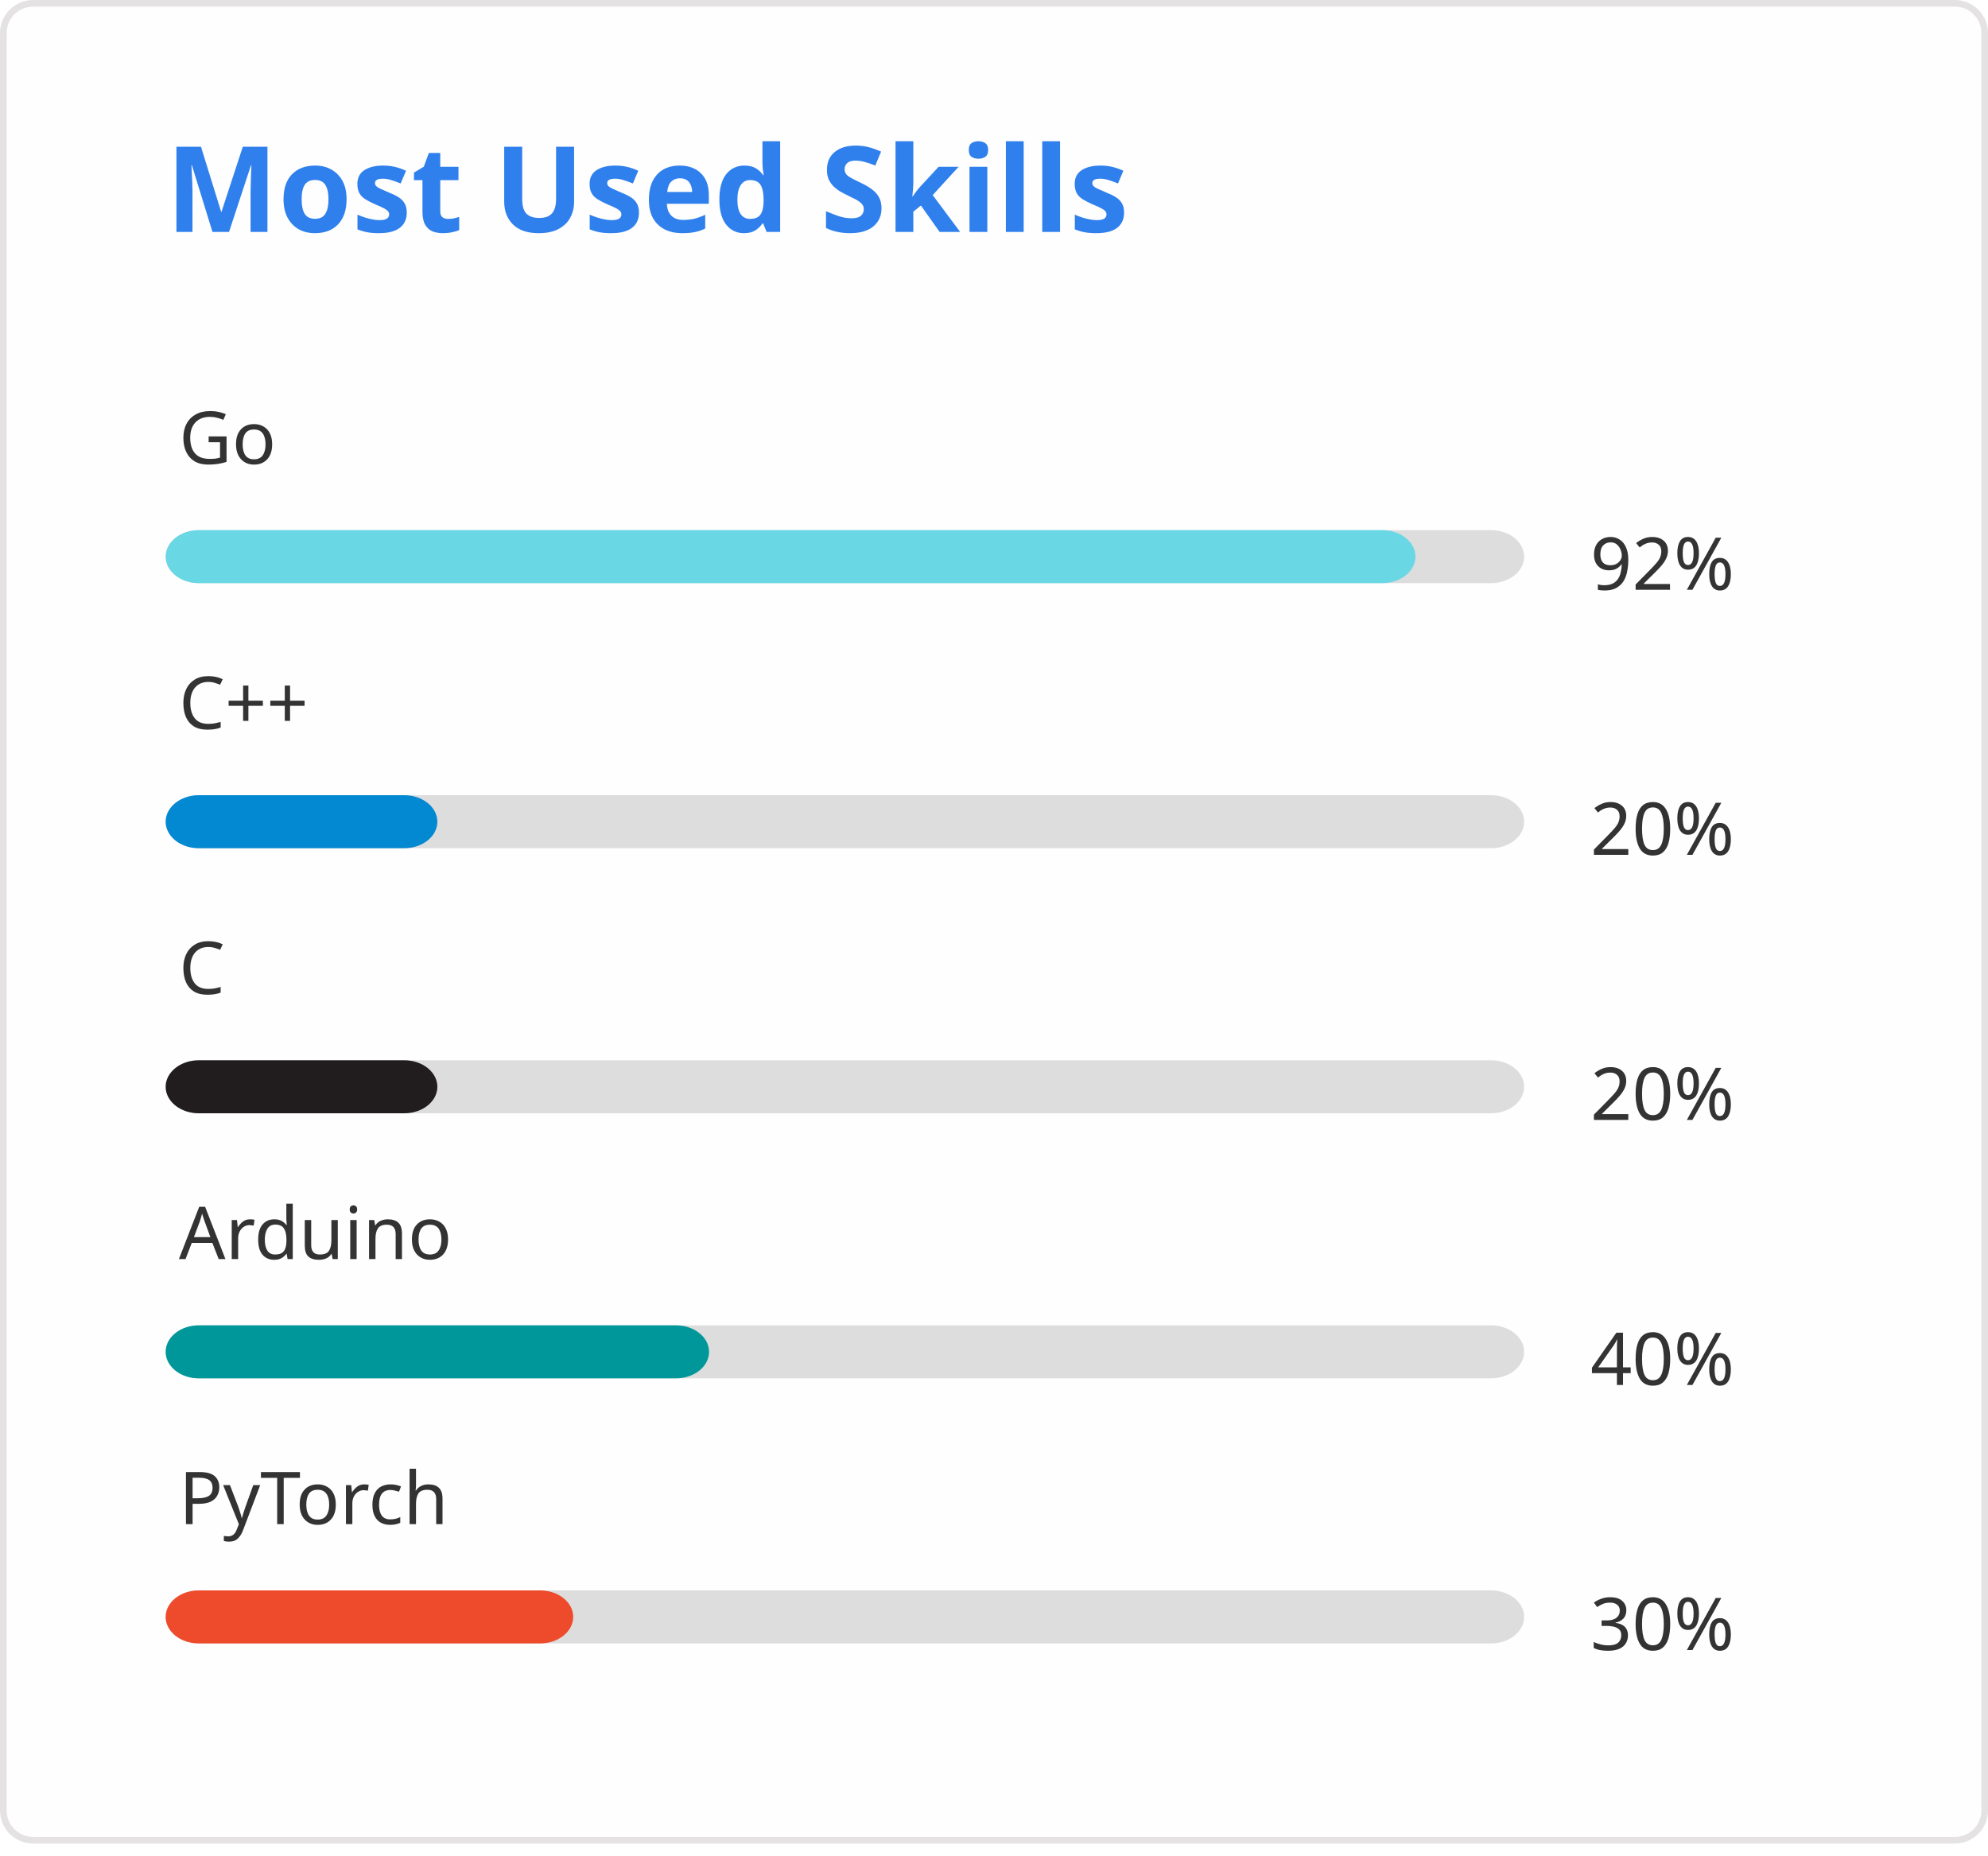
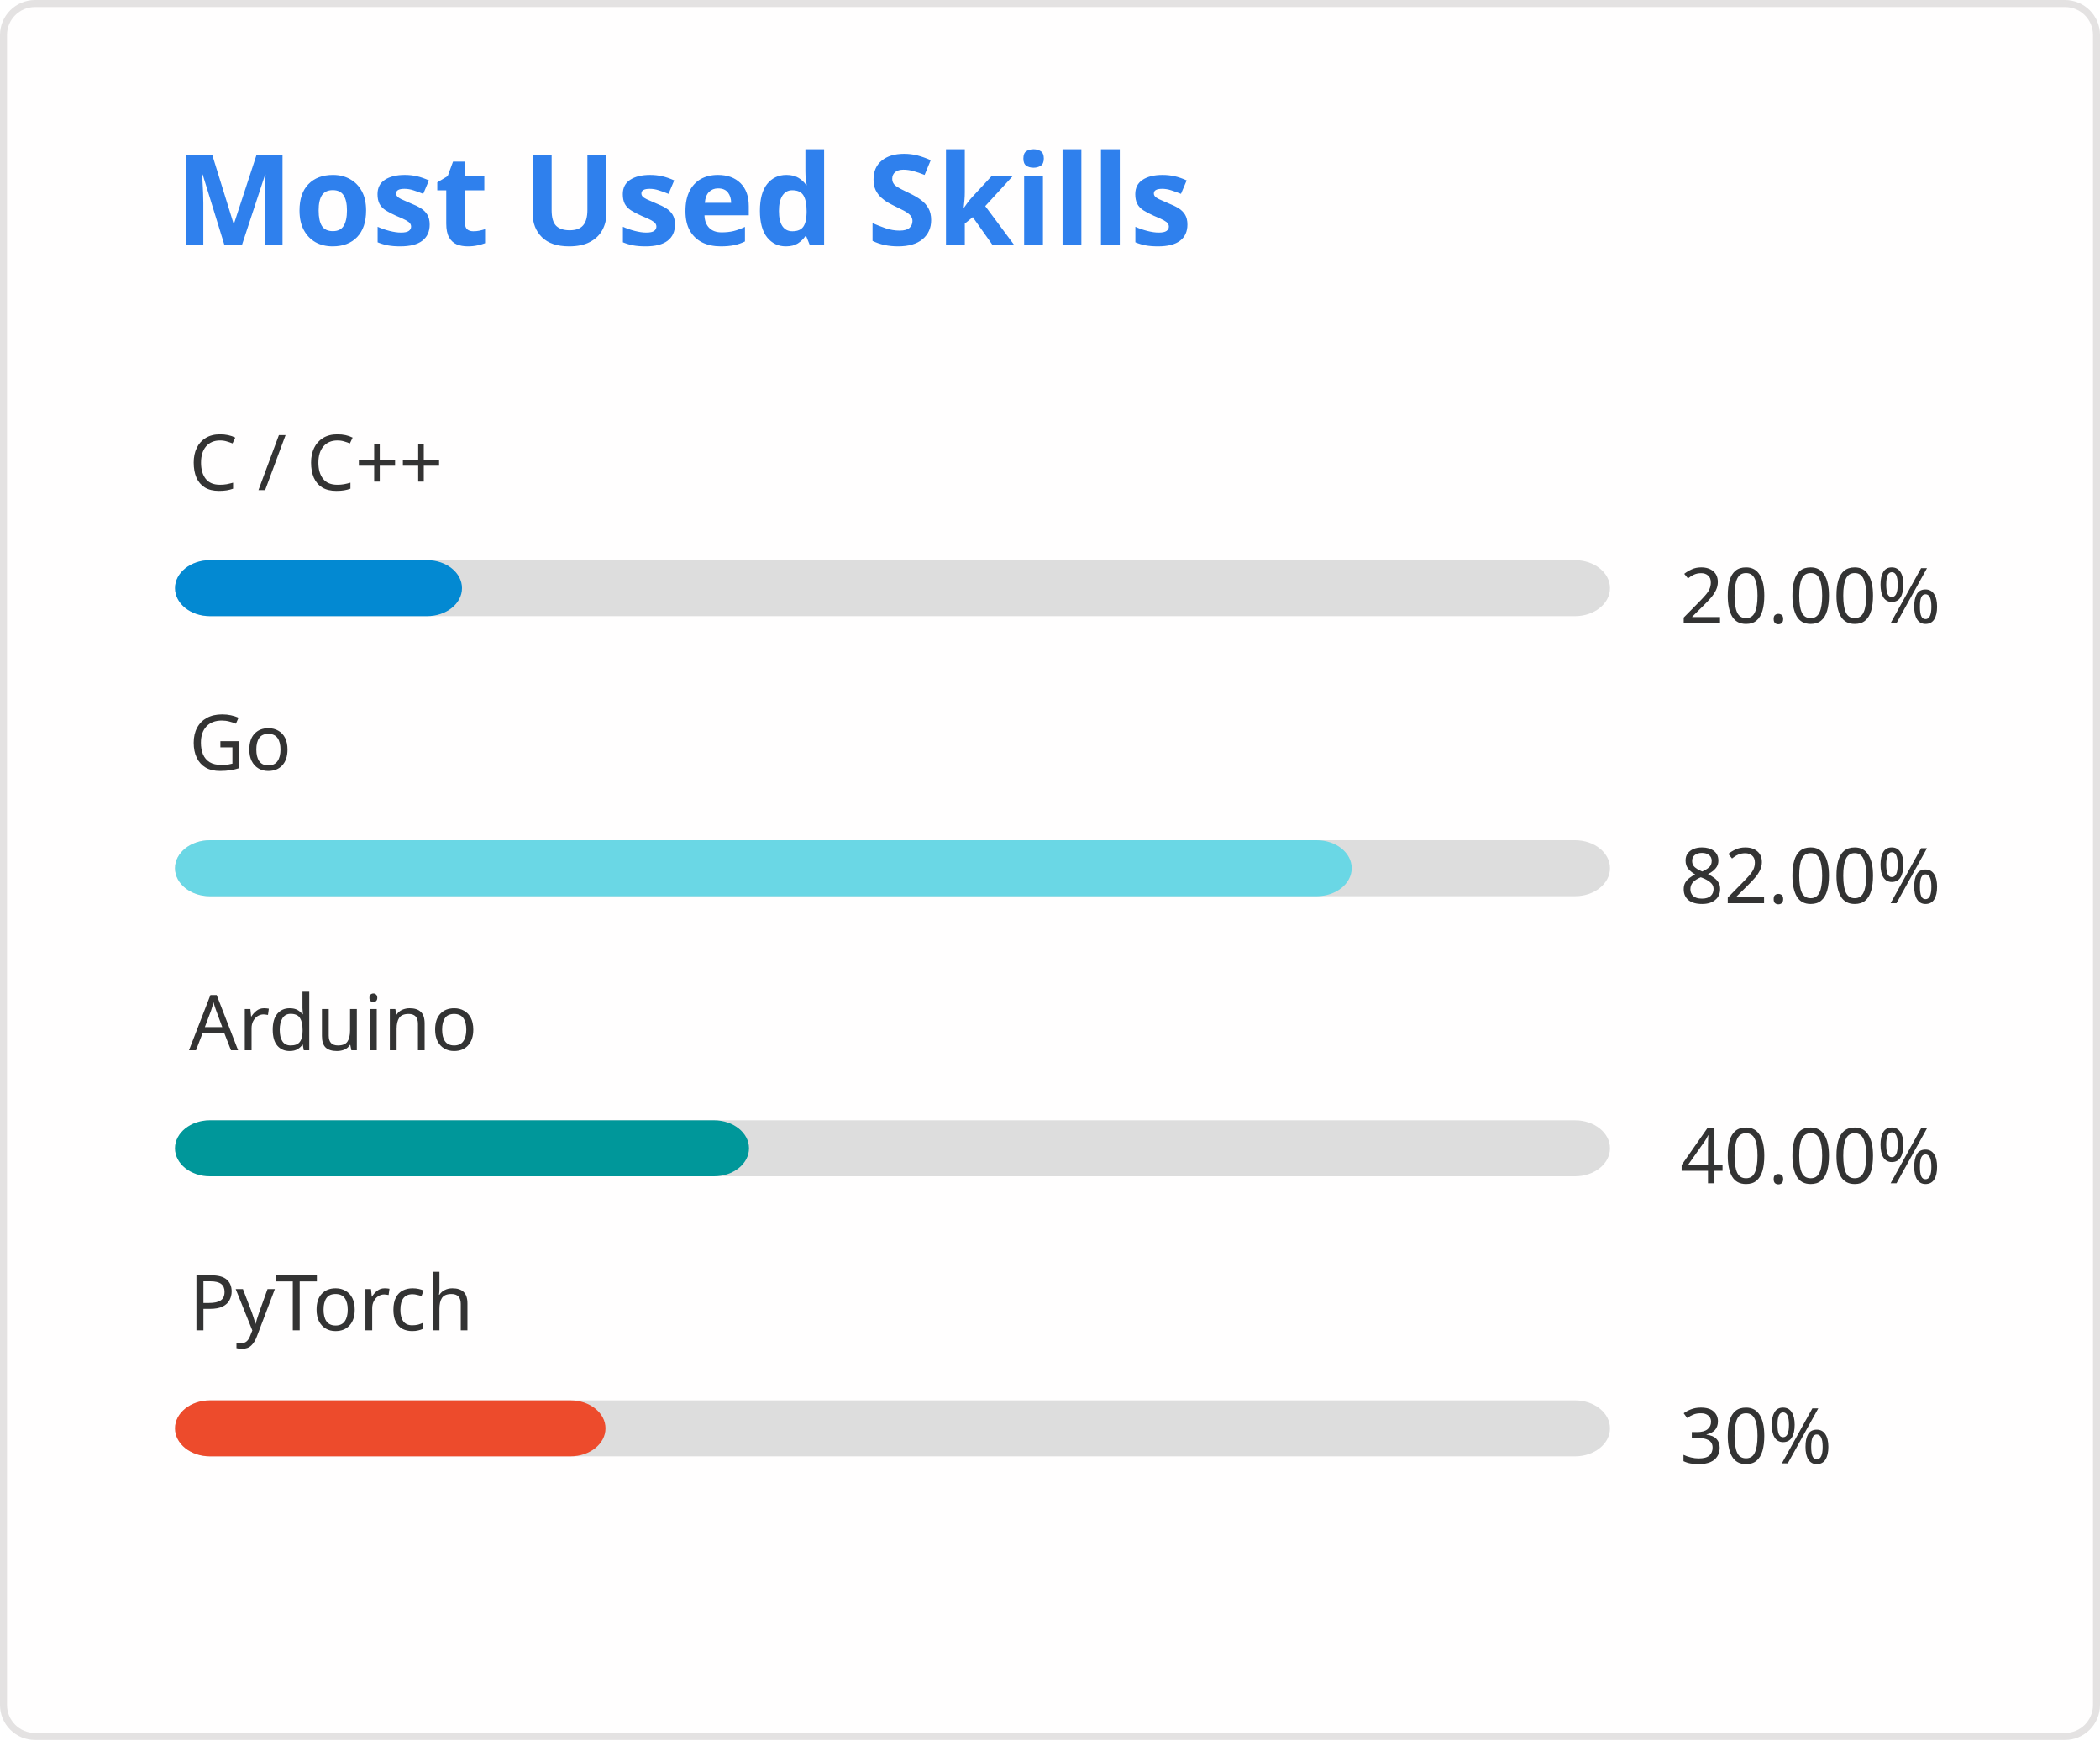
- <svg xmlns="http://www.w3.org/2000/svg" width="300" height="280" viewBox="0 0 300 280" fill="none">
+ <svg xmlns="http://www.w3.org/2000/svg" width="300" height="250" viewBox="0 0 300 250" fill="none">
  <rect data-testid="card-bg" x="0.5" y="0.5" rx="4.5" height="99%" stroke="#E4E2E2" width="299" fill="#fffefe" stroke-opacity="1" />
  <style>
        .header {
-         font: 600 18px 'Segoe UI', Ubuntu, Sans-Serif;
-         fill: #2f80ed;
-         animation: fadeInAnimation 0.8s ease-in-out forwards;
+             font: 600 18px 'Segoe UI', Ubuntu, Sans-Serif;
+             fill: #2f80ed;
+             animation: fadeInAnimation 0.8s ease-in-out forwards;
        }
+ 
        .lang-name {
-         font: 400 11px 'Segoe UI', Ubuntu, Sans-Serif;
-         fill: #333
+             font: 400 11px 'Segoe UI', Ubuntu, Sans-Serif;
+             fill: #333
        }
    </style>
  <g data-testid="card-title" transform="translate(25, 35)">
    <g transform="translate(0, 0)">
      <text x="0" y="0" class="header" data-testid="header">Most Used Skills</text>
    </g>
  </g>
  <g data-testid="main-card-body" transform="translate(0, 55)">
    <svg data-testid="lang-items" x="25">
      <g transform="translate(0, 0)">
-         <text data-testid="lang-name" x="2" y="15" class="lang-name">Go</text>
-         <text x="215" y="34" class="lang-name">92%</text>
-         <svg width="205">
-           <rect rx="5" ry="5" x="0" y="25" width="205" height="8" fill="#ddd" />
-           <rect height="8" fill="#6ad7e5" rx="5" ry="5" x="0" y="25" data-testid="lang-progress" width="92%">
-                     </rect>
-         </svg>
-       </g>
-       <g transform="translate(0, 40)">
-         <text data-testid="lang-name" x="2" y="15" class="lang-name">C++</text>
-         <text x="215" y="34" class="lang-name">20%</text>
+         <text data-testid="lang-name" x="2" y="15" class="lang-name">C / C++</text>
+         <text x="215" y="34" class="lang-name">20.00%</text>
        <svg width="205">
          <rect rx="5" ry="5" x="0" y="25" width="205" height="8" fill="#ddd" />
          <rect height="8" fill="#0389d2" rx="5" ry="5" x="0" y="25" data-testid="lang-progress" width="20%">
                    </rect>
        </svg>
      </g>
-       <g transform="translate(0, 80)">
-         <text data-testid="lang-name" x="2" y="15" class="lang-name">C</text>
-         <text x="215" y="34" class="lang-name">20%</text>
+       <g transform="translate(0, 40)">
+         <text data-testid="lang-name" x="2" y="15" class="lang-name">Go</text>
+         <text x="215" y="34" class="lang-name">82.00%</text>
        <svg width="205">
          <rect rx="5" ry="5" x="0" y="25" width="205" height="8" fill="#ddd" />
-           <rect height="8" fill="#211d1e" rx="5" ry="5" x="0" y="25" data-testid="lang-progress" width="20%">
+           <rect height="8" fill="#6ad7e5" rx="5" ry="5" x="0" y="25" data-testid="lang-progress" width="82%">
                    </rect>
        </svg>
      </g>
-       <g transform="translate(0, 120)">
+       <g transform="translate(0, 80)">
        <text data-testid="lang-name" x="2" y="15" class="lang-name">Arduino</text>
-         <text x="215" y="34" class="lang-name">40%</text>
+         <text x="215" y="34" class="lang-name">40.00%</text>
        <svg width="205">
          <rect rx="5" ry="5" x="0" y="25" width="205" height="8" fill="#ddd" />
          <rect height="8" fill="#00979a" rx="5" ry="5" x="0" y="25" data-testid="lang-progress" width="40%">
                    </rect>
        </svg>
      </g>
-       <g transform="translate(0, 160)">
+       <g transform="translate(0, 120)">
        <text data-testid="lang-name" x="2" y="15" class="lang-name">PyTorch</text>
        <text x="215" y="34" class="lang-name">30%</text>
        <svg width="205">
          <rect rx="5" ry="5" x="0" y="25" width="205" height="8" fill="#ddd" />
          <rect height="8" fill="#ed4b2c" rx="5" ry="5" x="0" y="25" data-testid="lang-progress" width="30%">
                    </rect>
        </svg>
      </g>
    </svg>
  </g>
</svg>
